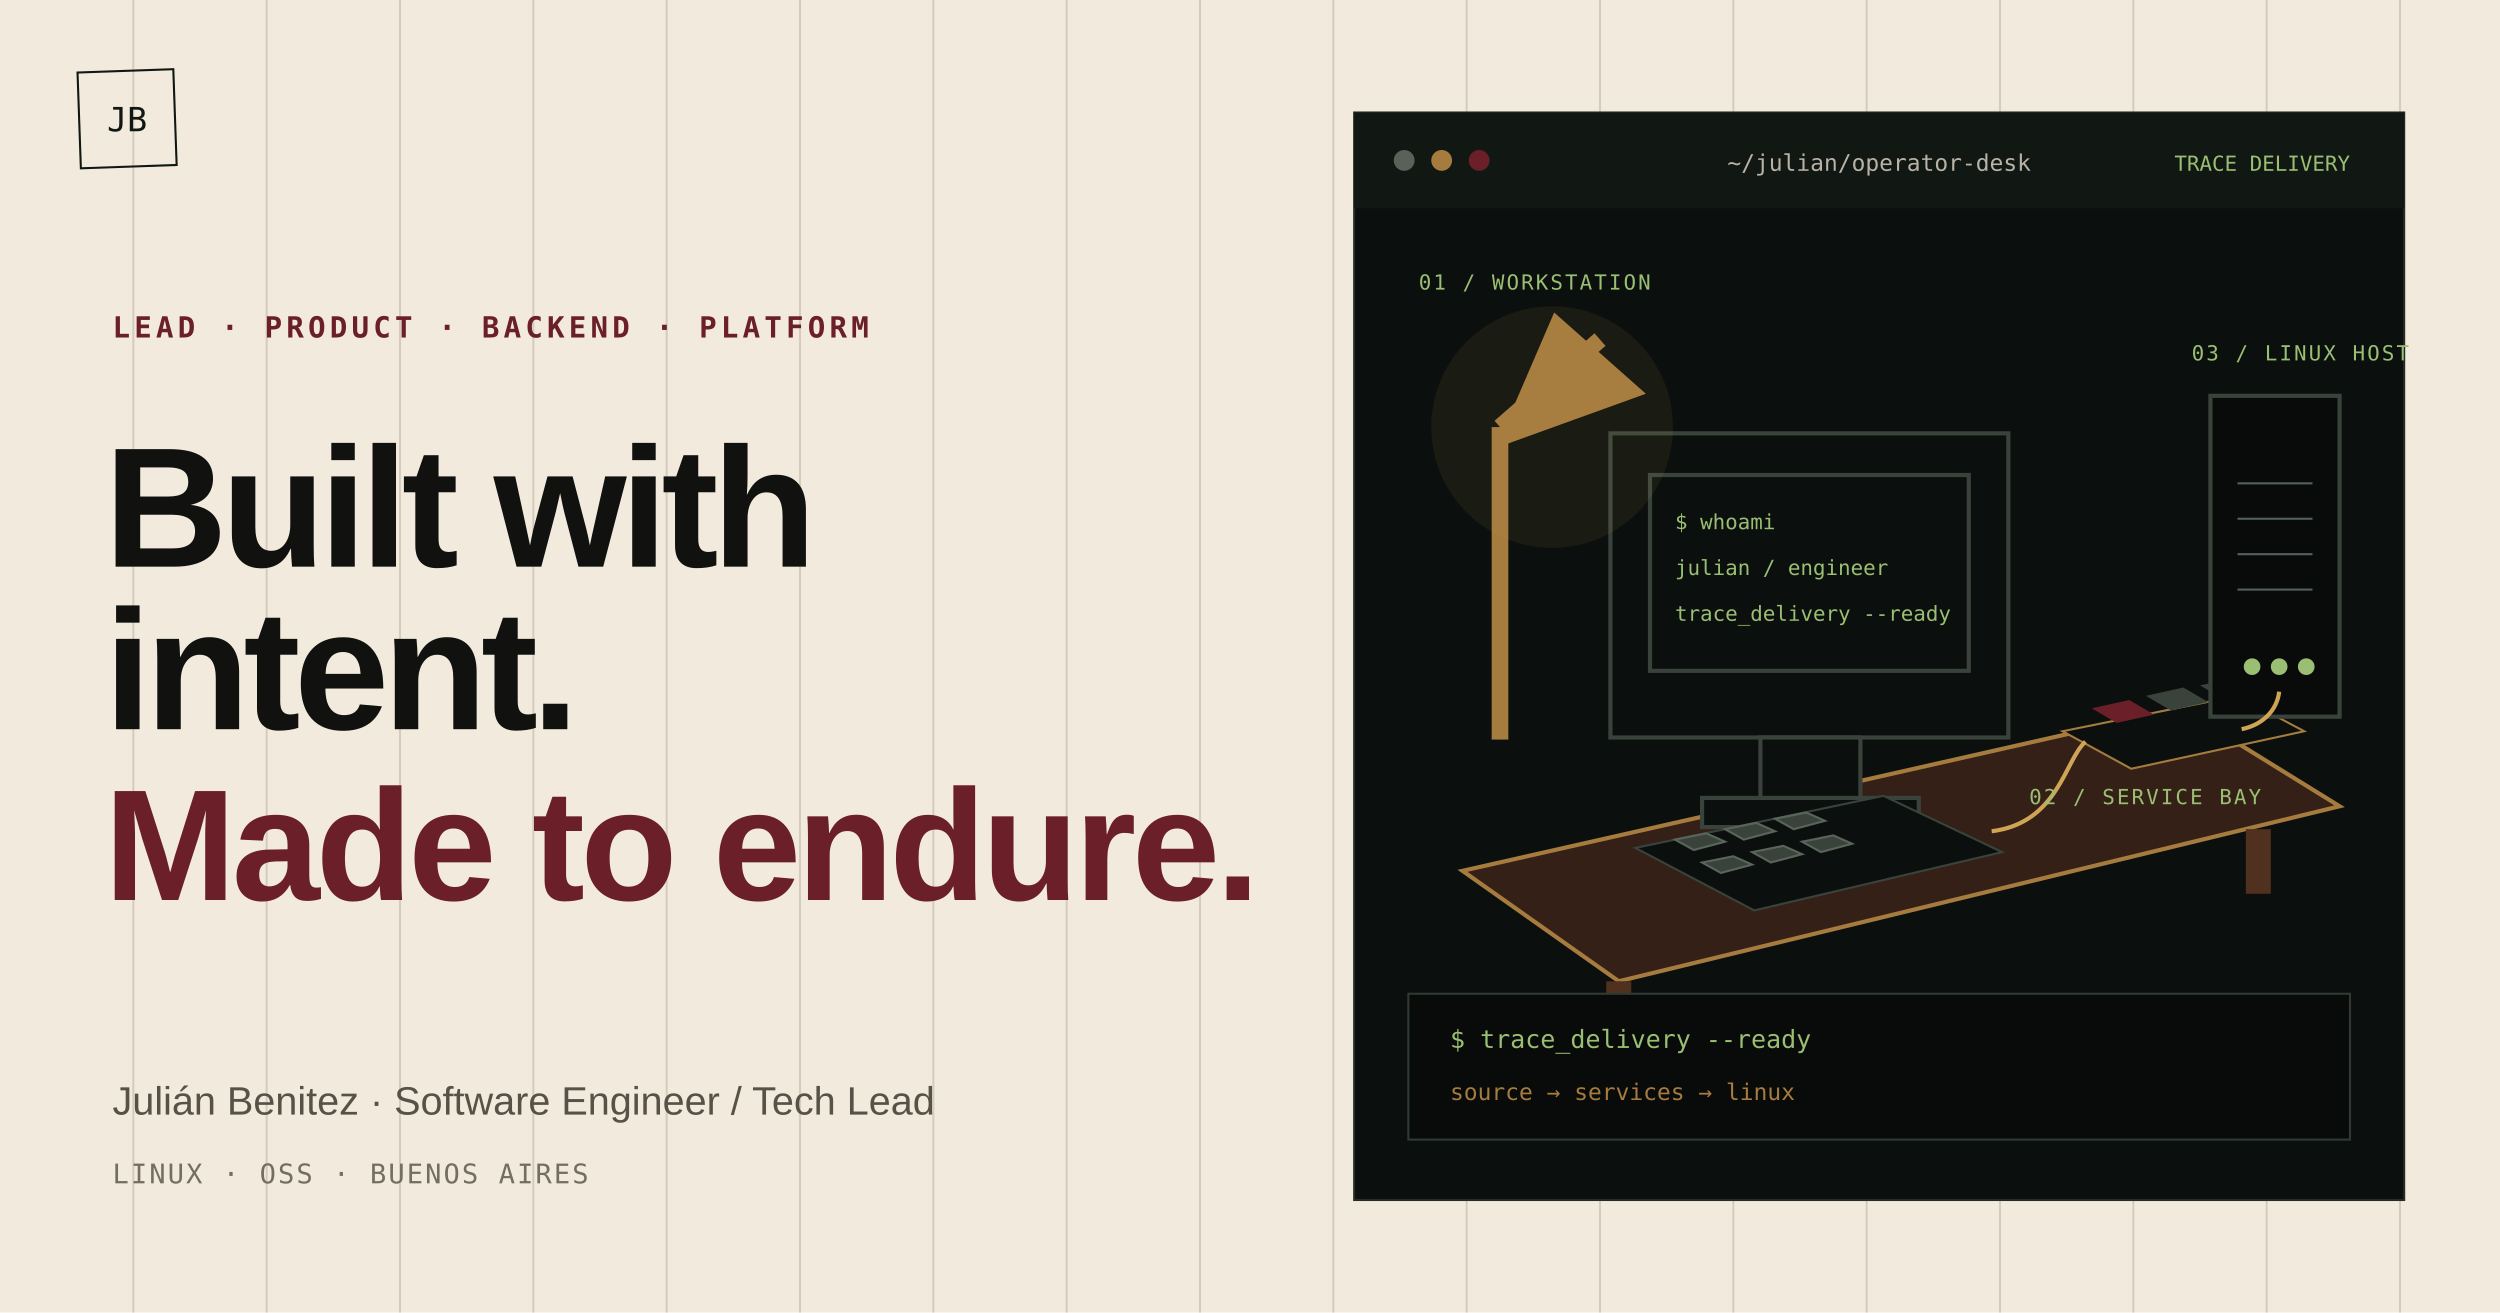
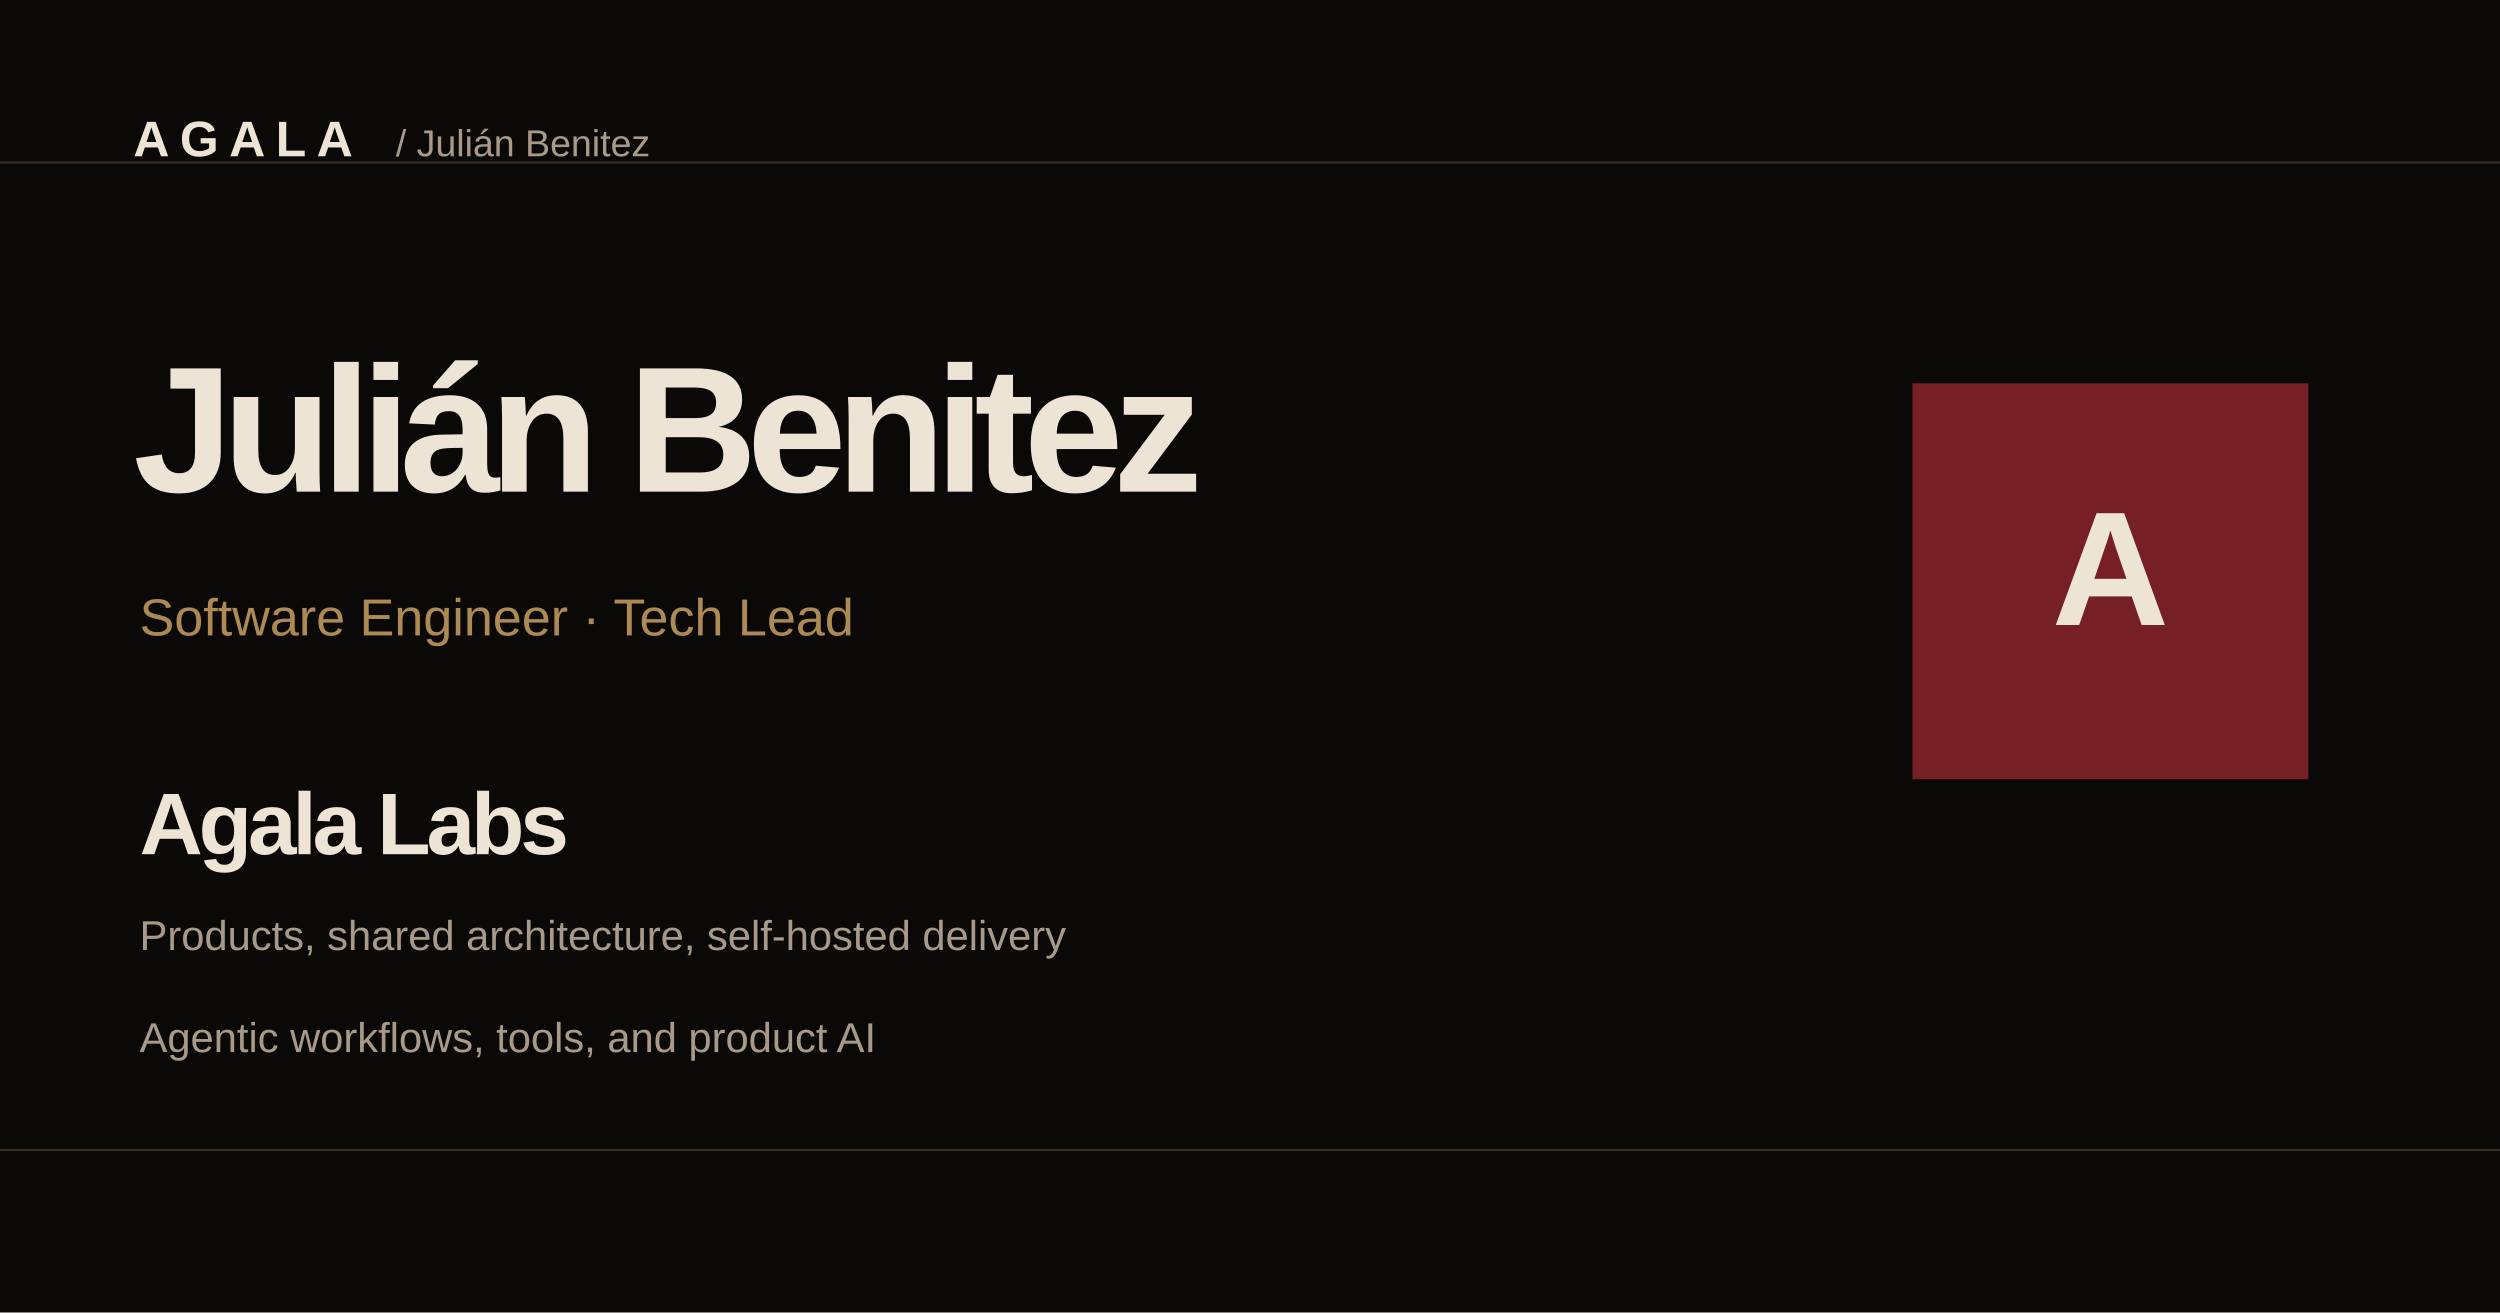
<svg xmlns="http://www.w3.org/2000/svg" width="1200" height="630" viewBox="0 0 1200 630">
-   <rect width="1200" height="630" fill="#f2ebdd" />
-   <g stroke="#d5ccbc" stroke-width="1">
-     <path d="M64 0v630M128 0v630M192 0v630M256 0v630M320 0v630M384 0v630M448 0v630M512 0v630M576 0v630M640 0v630M704 0v630M768 0v630M832 0v630M896 0v630M960 0v630M1024 0v630M1088 0v630M1152 0v630" />
-   </g>
-   <rect x="38" y="34" width="46" height="46" fill="none" stroke="#111713" transform="rotate(-2 61 57)" />
-   <text x="61" y="63" fill="#111713" font-family="monospace" font-size="16" text-anchor="middle">JB</text>
-   <text x="54" y="162" fill="#6b1f28" font-family="monospace" font-size="14" font-weight="700" letter-spacing="2">LEAD · PRODUCT · BACKEND · PLATFORM</text>
-   <text x="50" y="272" fill="#11110f" font-family="Inter Tight,Arial,sans-serif" font-size="82" font-weight="700" letter-spacing="-3">Built with</text>
-   <text x="50" y="350" fill="#11110f" font-family="Inter Tight,Arial,sans-serif" font-size="82" font-weight="700" letter-spacing="-3">intent.</text>
-   <text x="50" y="432" fill="#6b1f28" font-family="Inter Tight,Arial,sans-serif" font-size="76" font-weight="700" letter-spacing="-2">Made to endure.</text>
-   <text x="54" y="535" fill="#575148" font-family="Arial,sans-serif" font-size="19">Julián Benitez · Software Engineer / Tech Lead</text>
-   <text x="54" y="568" fill="#746d62" font-family="monospace" font-size="13" letter-spacing="1">LINUX · OSS · BUENOS AIRES</text>
-   <rect x="650" y="54" width="504" height="522" fill="#0b0f0d" stroke="#252c26" />
-   <rect x="650" y="54" width="504" height="46" fill="#111713" />
-   <circle cx="674" cy="77" r="5" fill="#596259" />
-   <circle cx="692" cy="77" r="5" fill="#a57b3e" />
-   <circle cx="710" cy="77" r="5" fill="#6b1f28" />
-   <text x="902" y="82" fill="#b9b3a7" font-family="monospace" font-size="11" text-anchor="middle">~/julian/operator-desk</text>
-   <text x="1128" y="82" fill="#9bbf72" font-family="monospace" font-size="10" text-anchor="end">TRACE DELIVERY</text>
-   <path d="M702 418l345-78 76 47-346 84z" fill="#342017" stroke="#a57b3e" stroke-width="2" />
-   <path d="M777 471v31M1084 398v31" stroke="#50301f" stroke-width="12" />
-   <g fill="#0b0f0d" stroke="#39433b" stroke-width="2">
-     <path d="M773 208h191v146H773z" />
-     <path d="M792 228h153v94H792z" />
-     <path d="M845 354h48v31h-48z" />
-     <path d="M817 383h104v14H817z" />
-   </g>
-   <g fill="#9bbf72" font-family="monospace" font-size="10">
-     <text x="804" y="254">$ whoami</text>
-     <text x="804" y="276">julian / engineer</text>
-     <text x="804" y="298">trace_delivery --ready</text>
-   </g>
-   <path d="M785 407l119-25 57 27-119 28z" fill="#0b0f0d" stroke="#39433b" />
-   <g fill="#39433b" stroke="#59655b">
-     <path d="M804 403l15-3 9 4-15 4z" />
-     <path d="M828 398l15-3 9 4-15 4z" />
-     <path d="M852 393l15-3 9 4-15 4z" />
-     <path d="M817 414l15-3 9 4-15 4z" />
-     <path d="M841 409l15-3 9 4-15 4z" />
-     <path d="M865 404l15-3 9 4-15 4z" />
-   </g>
-   <path d="M990 351l84-17 32 17-83 18z" fill="#0b0f0d" stroke="#a57b3e" />
-   <path d="M1004 340l18-4 12 7-18 4z" fill="#6b1f28" />
-   <path d="M1030 334l18-4 12 7-18 4z" fill="#39433b" />
-   <path d="M1056 329l18-4 12 7-18 4z" fill="#39433b" />
-   <path d="M1061 190h62v154h-62z" fill="#080b09" stroke="#39433b" stroke-width="2" />
-   <path d="M1074 232h36M1074 249h36M1074 266h36M1074 283h36" stroke="#536158" />
-   <circle cx="1081" cy="320" r="4" fill="#9bbf72" />
-   <circle cx="1094" cy="320" r="4" fill="#9bbf72" />
-   <circle cx="1107" cy="320" r="4" fill="#9bbf72" />
-   <path d="M720 355v-150" stroke="#a57b3e" stroke-width="8" />
-   <path d="M720 205l48-42" stroke="#a57b3e" stroke-width="8" />
-   <path d="M746 150l44 39-72 26z" fill="#a57b3e" />
-   <circle cx="745" cy="205" r="58" fill="#d0a455" opacity=".08" />
-   <path d="M956 399c32-4 35-34 45-43M1076 350c10-2 17-9 18-18" fill="none" stroke="#d0a455" stroke-width="2" />
-   <g fill="#9bbf72" font-family="monospace" font-size="10" letter-spacing="1">
-     <text x="681" y="139">01 / WORKSTATION</text>
-     <text x="974" y="386">02 / SERVICE BAY</text>
-     <text x="1052" y="173">03 / LINUX HOST</text>
-   </g>
-   <rect x="676" y="477" width="452" height="70" fill="#080b09" stroke="#303a32" />
-   <text x="696" y="503" fill="#9bbf72" font-family="monospace" font-size="12">$ trace_delivery --ready</text>
-   <text x="696" y="528" fill="#a57b3e" font-family="monospace" font-size="11">source → services → linux</text>
+   <rect width="1200" height="630" fill="#0b0908" />
+   <path d="M0 78h1200M0 552h1200" stroke="#3a2e22" />
+   <text x="64" y="75" fill="#eee4d5" font-family="Arial,sans-serif" font-size="24" font-weight="800" letter-spacing="5">AGALA</text>
+   <text x="190" y="75" fill="#a89a8a" font-family="Arial,sans-serif" font-size="18">/ Julián Benitez</text>
+   <text x="64" y="236" fill="#eee4d5" font-family="Arial,sans-serif" font-size="86" font-weight="700" letter-spacing="-5">Julián Benitez</text>
+   <text x="67" y="305" fill="#ad8a54" font-family="Arial,sans-serif" font-size="25">Software Engineer · Tech Lead</text>
+   <text x="67" y="410" fill="#eee4d5" font-family="Arial,sans-serif" font-size="42" font-weight="700" letter-spacing="-2">Agala Labs</text>
+   <text x="67" y="456" fill="#a89a8a" font-family="Arial,sans-serif" font-size="20">Products, shared architecture, self-hosted delivery</text>
+   <text x="67" y="505" fill="#a89a8a" font-family="Arial,sans-serif" font-size="20">Agentic workflows, tools, and product AI</text>
+   <rect x="918" y="184" width="190" height="190" fill="#761f24" />
+   <text x="1013" y="300" fill="#eee4d5" font-family="Arial,sans-serif" font-size="78" font-weight="800" text-anchor="middle">A</text>
</svg>
